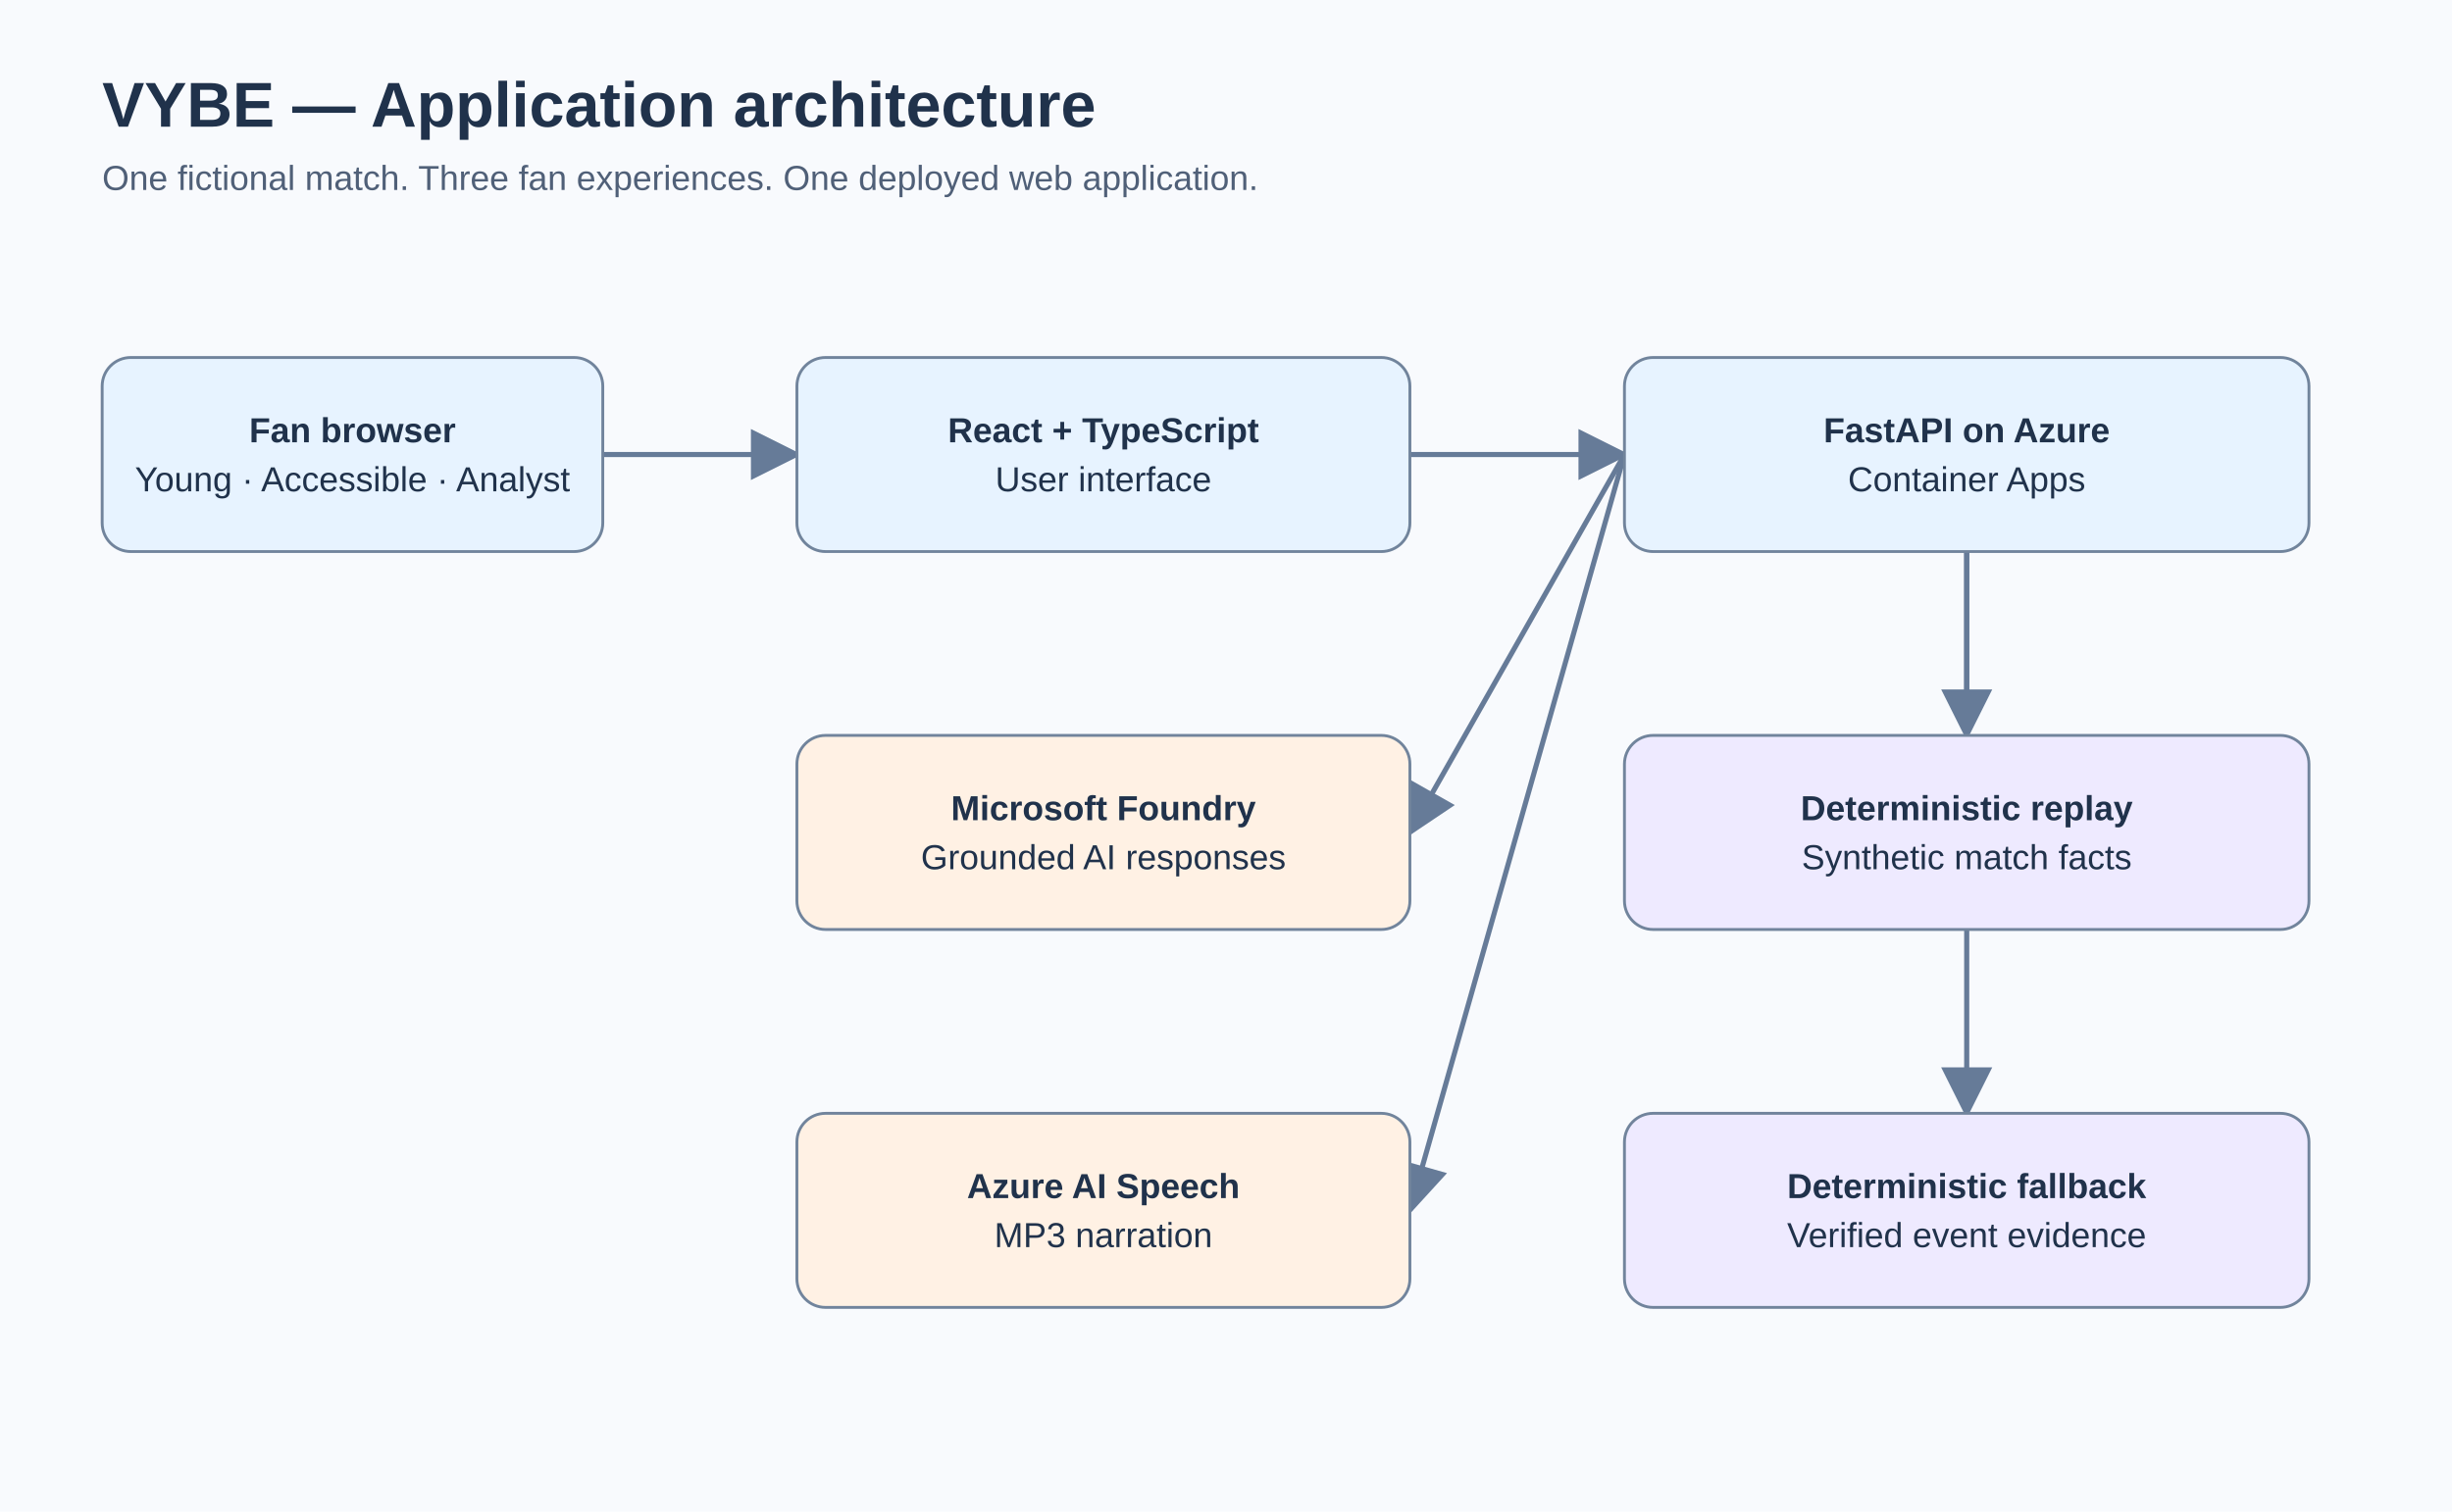
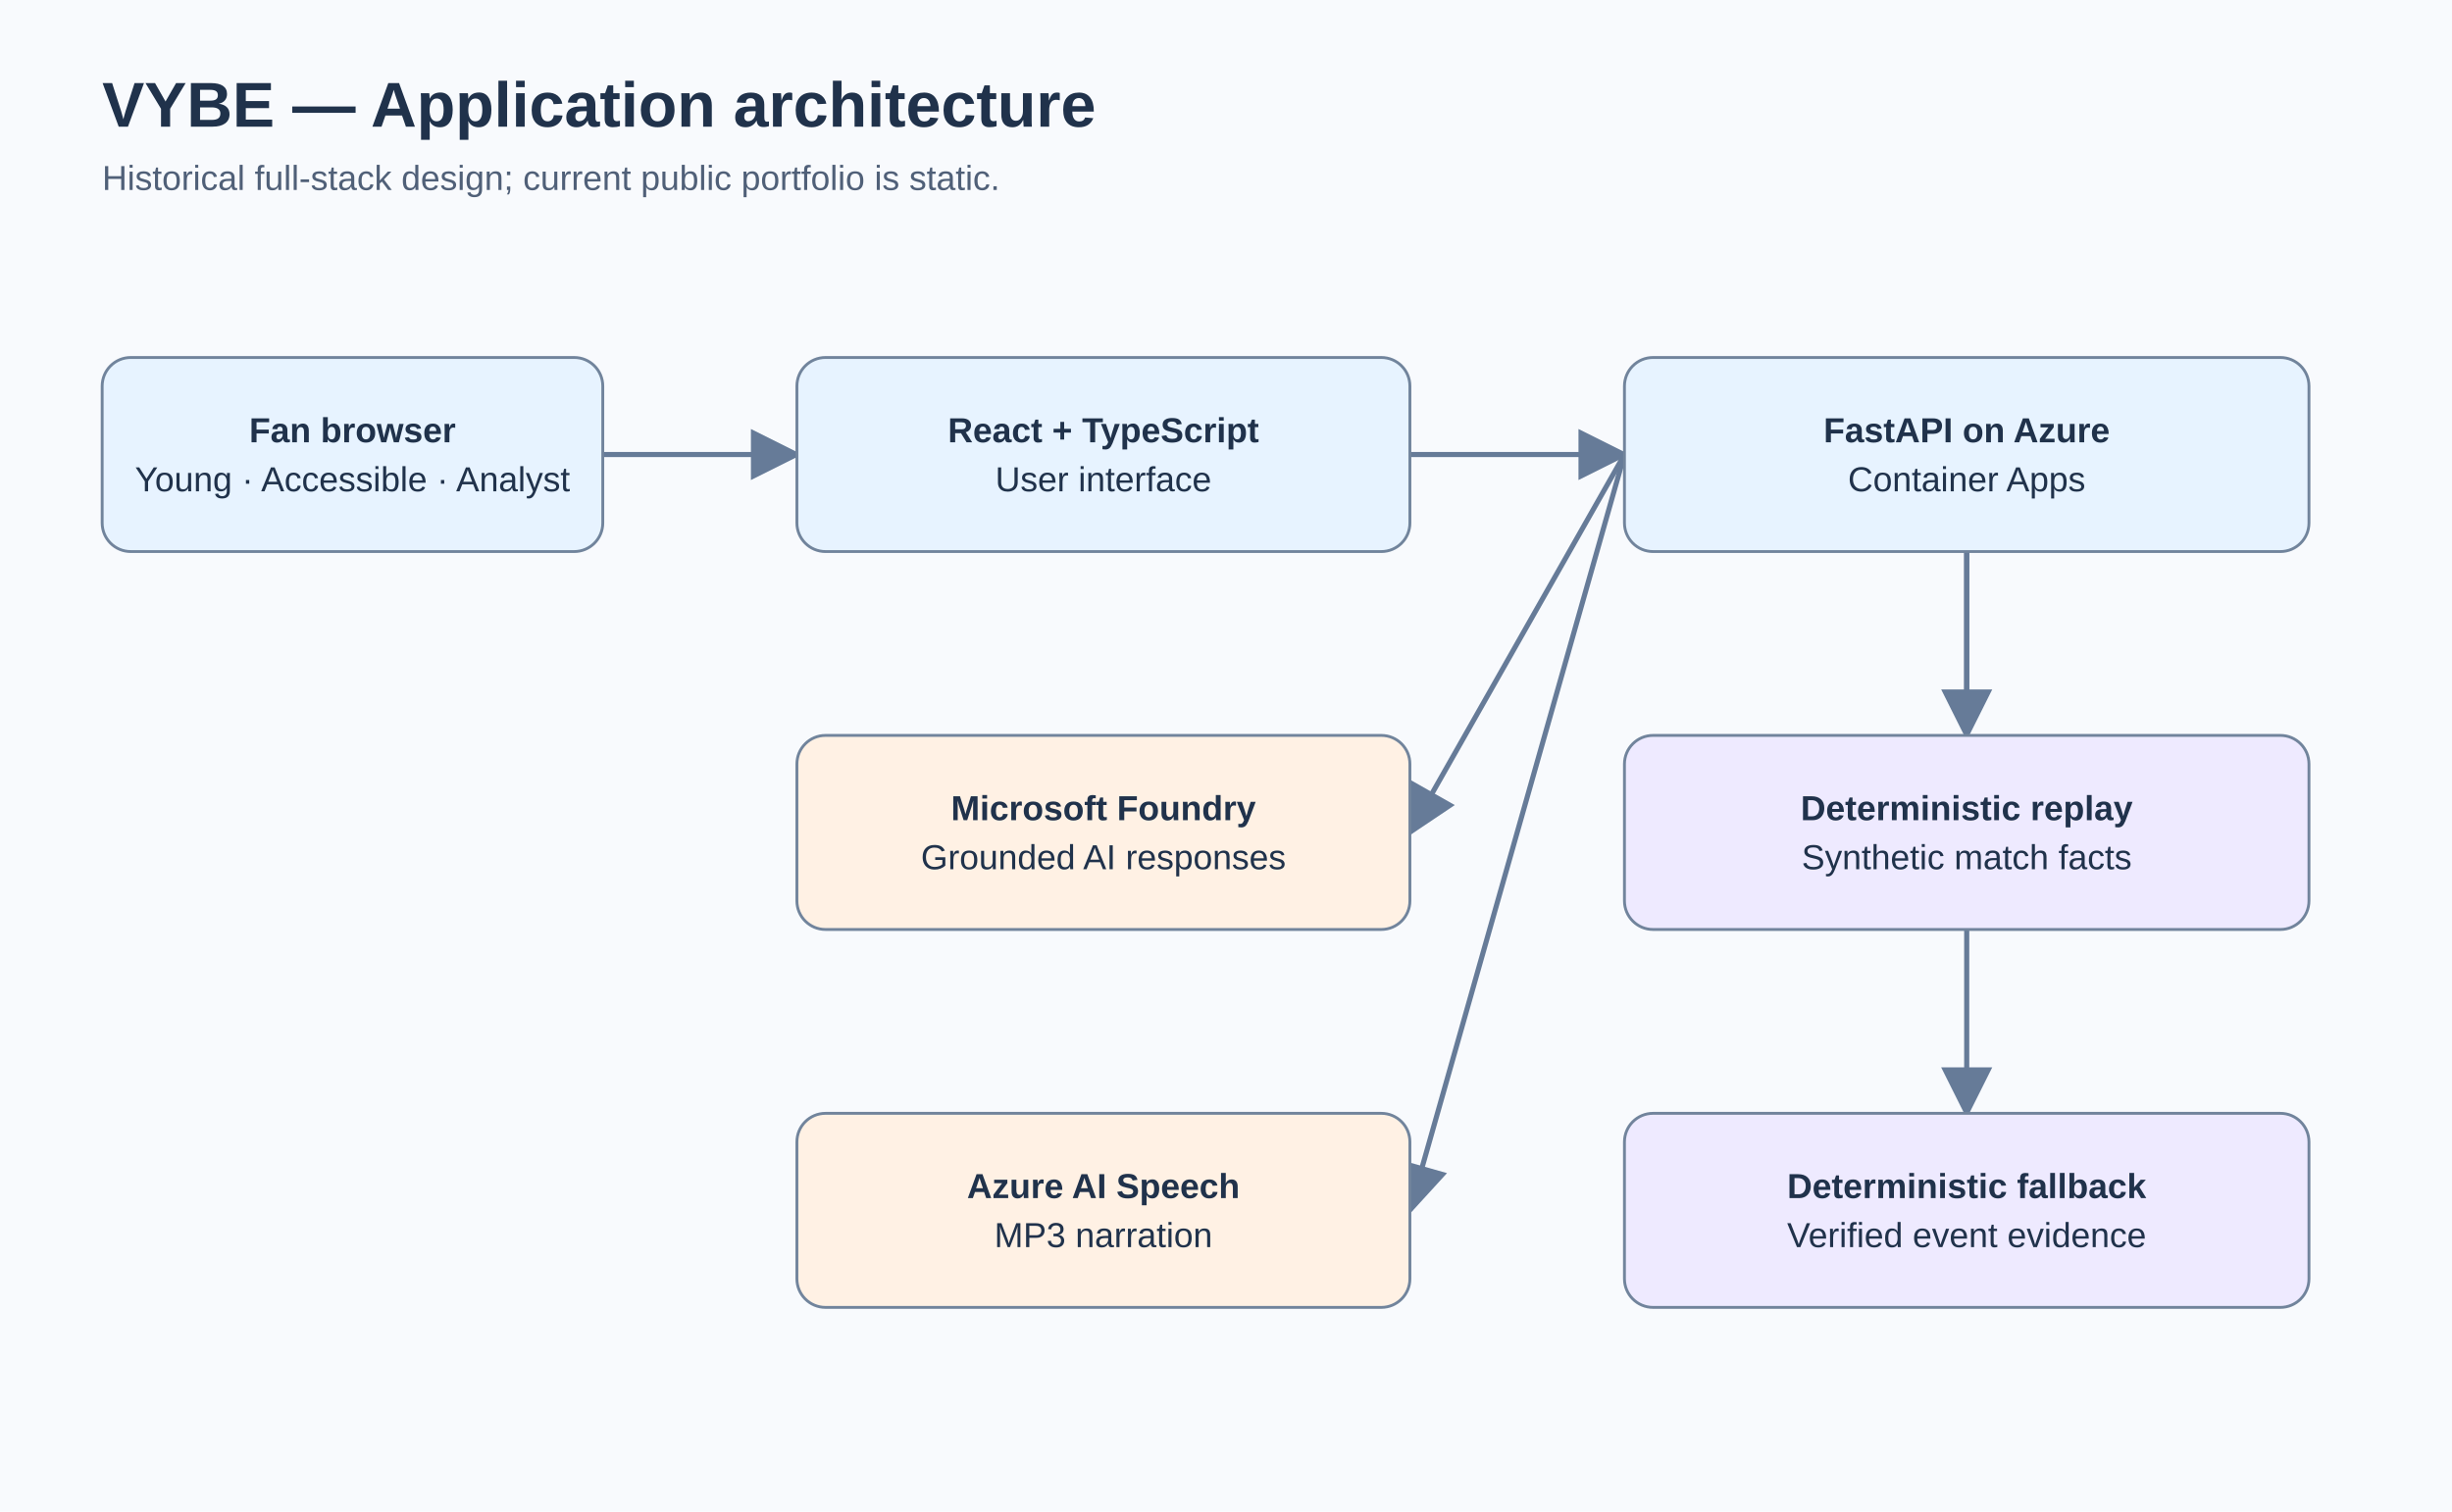
<svg xmlns="http://www.w3.org/2000/svg" width="1200" height="740" viewBox="0 0 1200 740" role="img" aria-label="VYBE — Application architecture">
  <defs>
    <marker id="a" markerWidth="10" markerHeight="10" refX="9" refY="5" orient="auto">
      <path d="M0 0 L10 5 L0 10Z" fill="#667b98" />
    </marker>
  </defs>
  <rect width="1200" height="740" fill="#f8fafd" />
  <text x="50" y="62" font-family="Arial,sans-serif" font-size="31" font-weight="bold" fill="#20324b">VYBE — Application architecture</text>
-   <text x="50" y="93" font-family="Arial,sans-serif" font-size="17" fill="#506078">One fictional match. Three fan experiences. One deployed web application.</text>
+   <text x="50" y="93" font-family="Arial,sans-serif" font-size="17" fill="#506078">Historical full-stack design; current public portfolio is static.</text>
  <path d="M295,222.5 L390,222.5" fill="none" stroke="#667b98" stroke-width="2.5" marker-end="url(#a)" />
  <path d="M690,222.5 L795,222.5" fill="none" stroke="#667b98" stroke-width="2.5" marker-end="url(#a)" />
  <path d="M962.5,270 L962.5,360" fill="none" stroke="#667b98" stroke-width="2.5" marker-end="url(#a)" />
  <path d="M795,222.5 L690,407.5" fill="none" stroke="#667b98" stroke-width="2.5" marker-end="url(#a)" />
  <path d="M795,222.5 L690,592.5" fill="none" stroke="#667b98" stroke-width="2.5" marker-end="url(#a)" />
  <path d="M962.5,270 L962.5,545" fill="none" stroke="#667b98" stroke-width="2.5" marker-end="url(#a)" />
  <rect x="50" y="175" width="245" height="95" rx="14" fill="#e7f3ff" stroke="#71849c" stroke-width="1.4" />
  <text x="172.5" y="216.5" text-anchor="middle" font-family="Arial,sans-serif" font-size="17" font-weight="bold" fill="#20324b">Fan browser</text>
  <text x="172.5" y="240.5" text-anchor="middle" font-family="Arial,sans-serif" font-size="17" font-weight="normal" fill="#20324b">Young · Accessible · Analyst</text>
  <rect x="390" y="175" width="300" height="95" rx="14" fill="#e7f3ff" stroke="#71849c" stroke-width="1.4" />
  <text x="540" y="216.5" text-anchor="middle" font-family="Arial,sans-serif" font-size="17" font-weight="bold" fill="#20324b">React + TypeScript</text>
  <text x="540" y="240.5" text-anchor="middle" font-family="Arial,sans-serif" font-size="17" font-weight="normal" fill="#20324b">User interface</text>
  <rect x="795" y="175" width="335" height="95" rx="14" fill="#e7f3ff" stroke="#71849c" stroke-width="1.4" />
  <text x="962.5" y="216.5" text-anchor="middle" font-family="Arial,sans-serif" font-size="17" font-weight="bold" fill="#20324b">FastAPI on Azure</text>
  <text x="962.5" y="240.5" text-anchor="middle" font-family="Arial,sans-serif" font-size="17" font-weight="normal" fill="#20324b">Container Apps</text>
  <rect x="795" y="360" width="335" height="95" rx="14" fill="#eeeaff" stroke="#71849c" stroke-width="1.4" />
  <text x="962.5" y="401.5" text-anchor="middle" font-family="Arial,sans-serif" font-size="17" font-weight="bold" fill="#20324b">Deterministic replay</text>
  <text x="962.5" y="425.5" text-anchor="middle" font-family="Arial,sans-serif" font-size="17" font-weight="normal" fill="#20324b">Synthetic match facts</text>
  <rect x="390" y="360" width="300" height="95" rx="14" fill="#fff1e4" stroke="#71849c" stroke-width="1.4" />
  <text x="540" y="401.5" text-anchor="middle" font-family="Arial,sans-serif" font-size="17" font-weight="bold" fill="#20324b">Microsoft Foundry</text>
  <text x="540" y="425.5" text-anchor="middle" font-family="Arial,sans-serif" font-size="17" font-weight="normal" fill="#20324b">Grounded AI responses</text>
  <rect x="390" y="545" width="300" height="95" rx="14" fill="#fff1e4" stroke="#71849c" stroke-width="1.4" />
  <text x="540" y="586.5" text-anchor="middle" font-family="Arial,sans-serif" font-size="17" font-weight="bold" fill="#20324b">Azure AI Speech</text>
  <text x="540" y="610.5" text-anchor="middle" font-family="Arial,sans-serif" font-size="17" font-weight="normal" fill="#20324b">MP3 narration</text>
  <rect x="795" y="545" width="335" height="95" rx="14" fill="#eeeaff" stroke="#71849c" stroke-width="1.4" />
  <text x="962.5" y="586.5" text-anchor="middle" font-family="Arial,sans-serif" font-size="17" font-weight="bold" fill="#20324b">Deterministic fallback</text>
  <text x="962.5" y="610.5" text-anchor="middle" font-family="Arial,sans-serif" font-size="17" font-weight="normal" fill="#20324b">Verified event evidence</text>
</svg>
